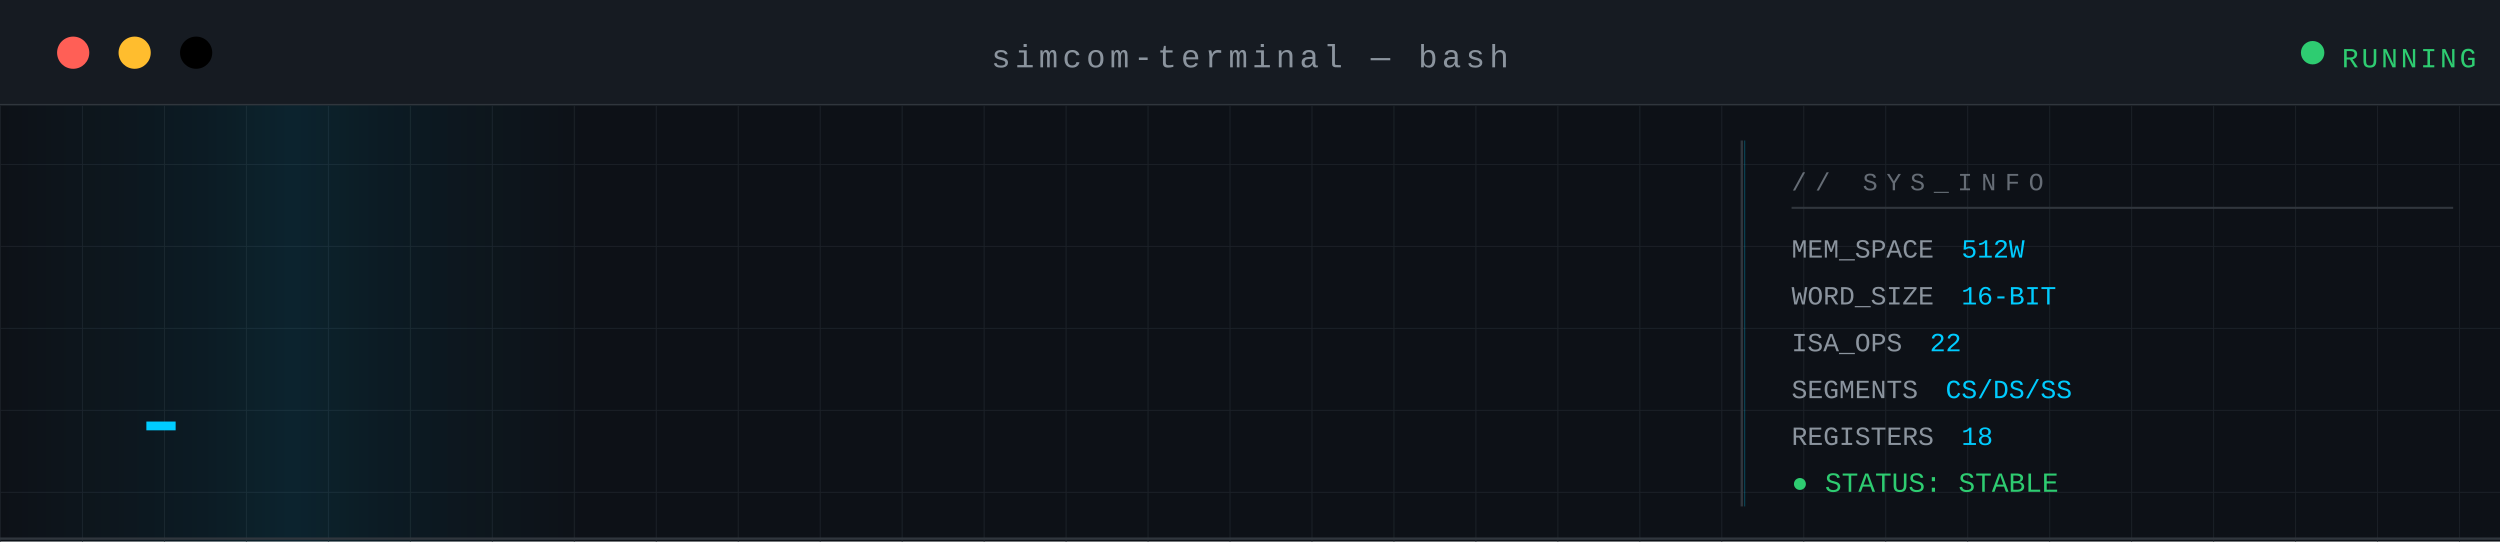
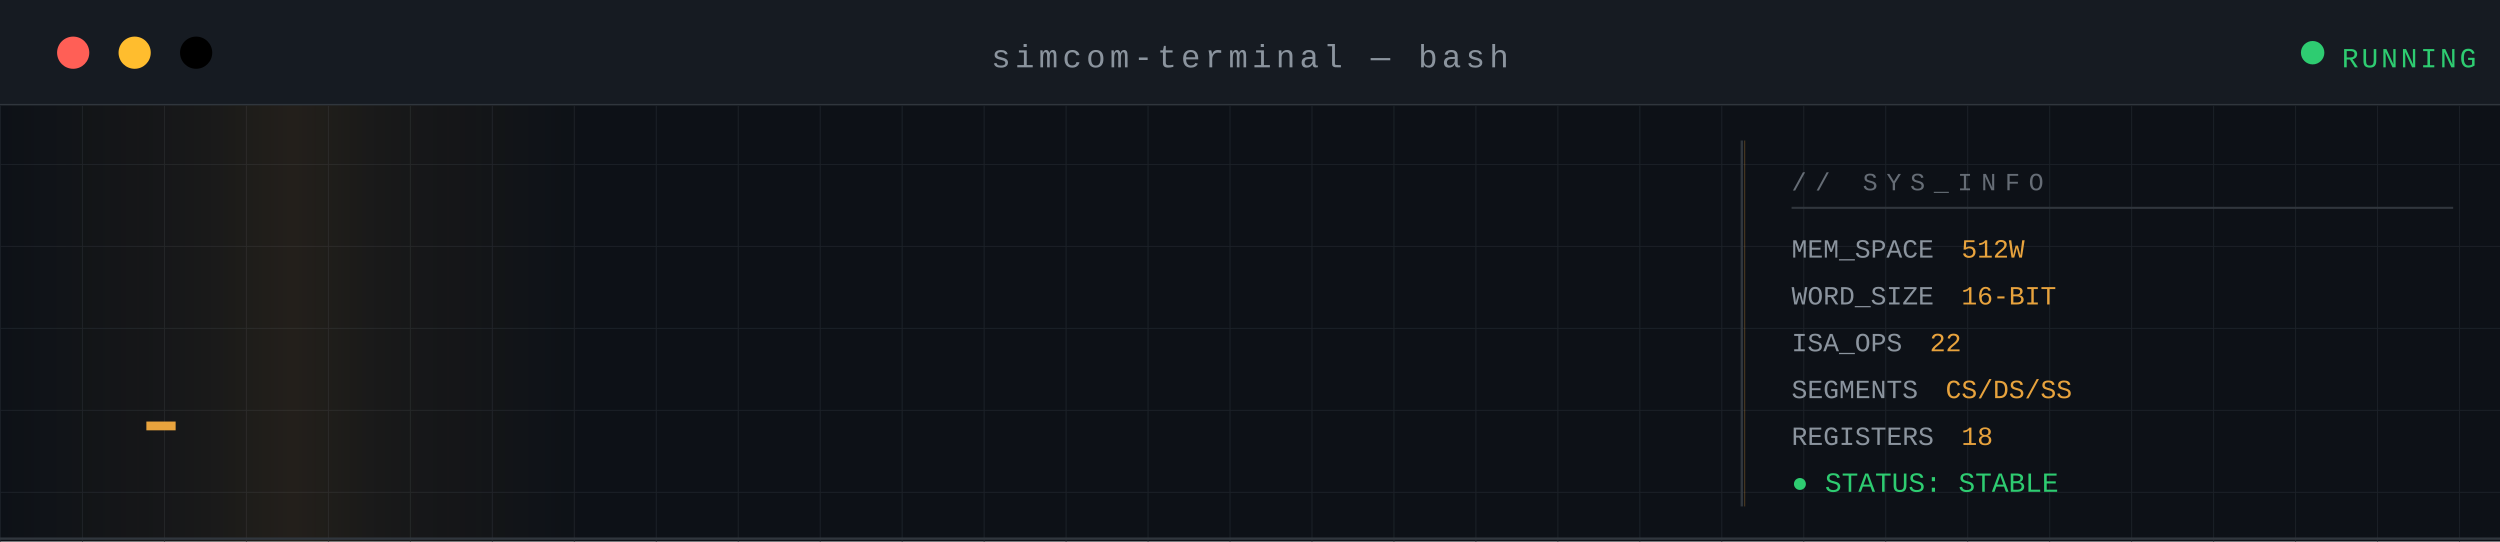
<svg xmlns="http://www.w3.org/2000/svg" width="854" height="185" viewBox="0 0 854 185">
  <defs>
    <pattern id="grid" width="28" height="28" patternUnits="userSpaceOnUse">
      <path d="M 28 0 L 0 0 0 28" fill="none" stroke="#1C2128" stroke-width="0.6" />
    </pattern>
    <linearGradient id="beam-fill" x1="0%" y1="0%" x2="100%" y2="0%">
-       <stop offset="0%" stop-color="#00CCFF" stop-opacity="0" />
-       <stop offset="35%" stop-color="#00CCFF" stop-opacity="0.055" />
-       <stop offset="50%" stop-color="#00CCFF" stop-opacity="0.1" />
-       <stop offset="65%" stop-color="#00CCFF" stop-opacity="0.055" />
-       <stop offset="100%" stop-color="#00CCFF" stop-opacity="0" />
+       <stop offset="0%" stop-color="#E8A33D" stop-opacity="0" />
+       <stop offset="35%" stop-color="#E8A33D" stop-opacity="0.055" />
+       <stop offset="50%" stop-color="#E8A33D" stop-opacity="0.1" />
+       <stop offset="65%" stop-color="#E8A33D" stop-opacity="0.055" />
+       <stop offset="100%" stop-color="#E8A33D" stop-opacity="0" />
    </linearGradient>
    <filter id="cyan-glow" x="-20%" y="-30%" width="140%" height="160%">
      <feGaussianBlur stdDeviation="2.5" result="blur" />
      <feMerge>
        <feMergeNode in="blur" />
        <feMergeNode in="SourceGraphic" />
      </feMerge>
    </filter>
    <filter id="green-glow" x="-20%" y="-30%" width="140%" height="160%">
      <feGaussianBlur stdDeviation="2" result="blur" />
      <feMerge>
        <feMergeNode in="blur" />
        <feMergeNode in="SourceGraphic" />
      </feMerge>
    </filter>
    <clipPath id="cp1">
      <rect x="50" y="56" width="0" height="26">
        <animate attributeName="width" from="0" to="320" dur="1.4s" begin="0.8s" fill="freeze" calcMode="linear" />
      </rect>
    </clipPath>
    <clipPath id="cp2">
      <rect x="50" y="84" width="0" height="26">
        <animate attributeName="width" from="0" to="370" dur="1.6s" begin="2.5s" fill="freeze" calcMode="linear" />
      </rect>
    </clipPath>
    <clipPath id="cp3">
      <rect x="50" y="112" width="0" height="26">
        <animate attributeName="width" from="0" to="260" dur="1.1s" begin="4.4s" fill="freeze" calcMode="linear" />
      </rect>
    </clipPath>
    <style>
      @keyframes beam-sweep {
        0%   { transform: translateX(-250px) skewX(-14deg); opacity: 0; }
        8%   { opacity: 1; }
        92%  { opacity: 1; }
        100% { transform: translateX(1060px) skewX(-14deg); opacity: 0; }
      }
      @keyframes cursor-blink {
        0%, 48% { opacity: 1; }
        50%, 98% { opacity: 0; }
        100%     { opacity: 1; }
      }
      @keyframes status-pulse {
        0%, 100% { opacity: 0.65; }
        50%       { opacity: 1; }
      }
      @keyframes green-dot {
        0%, 100% { fill: #27C93F; }
        50%       { fill: #3dff55; }
      }
    </style>
  </defs>
  <rect width="854" height="36" fill="#161B22" />
  <line x1="0" y1="36" x2="854" y2="36" stroke="#30363D" stroke-width="1" />
  <circle cx="25" cy="18" r="5.5" fill="#FF5F56" />
  <circle cx="46" cy="18" r="5.5" fill="#FFBD2E" />
  <circle cx="67" cy="18" r="5.5" style="animation: green-dot 2.2s ease-in-out infinite;" />
  <text x="427" y="23" font-family="'Courier New', Courier, monospace" font-size="11" fill="#8b949e" text-anchor="middle" letter-spacing="1.5">
    simcom-terminal  —  bash
  </text>
  <circle cx="790" cy="18" r="4" fill="#2ECC71" style="animation: status-pulse 2s ease-in-out infinite;" />
  <text x="800" y="23" font-family="'Courier New', Courier, monospace" font-size="9.5" fill="#2ECC71" letter-spacing="1">
    RUNNING
  </text>
  <rect x="0" y="36" width="854" height="149" fill="#0D1117" />
  <rect x="0" y="36" width="854" height="149" fill="url(#grid)" />
  <rect x="0" y="36" width="200" height="149" fill="url(#beam-fill)" style="animation: beam-sweep 5.5s ease-in-out 1s infinite; transform-box: fill-box; transform-origin: 0 0;" />
  <line x1="595" y1="48" x2="595" y2="173" stroke="#30363D" stroke-width="0.8" />
-   <line x1="596" y1="48" x2="596" y2="173" stroke="#00CCFF" stroke-width="0.3" opacity="0.35" />
-   <text clip-path="url(#cp1)" x="50" y="76" font-family="'Courier New', Courier, monospace" font-size="14.5" fill="#00CCFF" letter-spacing="1.5" filter="url(#cyan-glow)">
+   <line x1="596" y1="48" x2="596" y2="173" stroke="#E8A33D" stroke-width="0.3" opacity="0.35" />
+   <text clip-path="url(#cp1)" x="50" y="76" font-family="'Courier New', Courier, monospace" font-size="14.5" fill="#E8A33D" letter-spacing="1.5" filter="url(#cyan-glow)">
    &gt; KERNEL: SimCom v2.5
  </text>
  <text clip-path="url(#cp2)" x="50" y="104" font-family="'Courier New', Courier, monospace" font-size="14.5" fill="#c9d1d9" letter-spacing="1.5">
    &gt; ARCH: 16-BIT VON NEUMANN
  </text>
  <text clip-path="url(#cp3)" x="50" y="132" font-family="'Courier New', Courier, monospace" font-size="14.5" fill="#2ECC71" letter-spacing="1.5" filter="url(#green-glow)">
    &gt; STATUS: ONLINE
  </text>
-   <rect x="50" y="144" width="10" height="3" fill="#00CCFF">
+   <rect x="50" y="144" width="10" height="3" fill="#E8A33D">
    <animate attributeName="opacity" values="0;0;0;0;0;1;0;1;0;1;0;1" dur="1.2s" begin="6s" repeatCount="indefinite" />
  </rect>
  <text x="612" y="65" font-family="'Courier New', Courier, monospace" font-size="8.5" fill="#8b949e" letter-spacing="3" opacity="0.7">
    // SYS_INFO
  </text>
  <line x1="612" y1="71" x2="838" y2="71" stroke="#30363D" stroke-width="0.7" />
-   <text x="612" y="88" font-family="'Courier New', monospace" font-size="9" fill="#8b949e">MEM_SPACE <tspan fill="#00CCFF" dx="4">512W</tspan>
+   <text x="612" y="88" font-family="'Courier New', monospace" font-size="9" fill="#8b949e">MEM_SPACE <tspan fill="#E8A33D" dx="4">512W</tspan>
  </text>
-   <text x="612" y="104" font-family="'Courier New', monospace" font-size="9" fill="#8b949e">WORD_SIZE <tspan fill="#00CCFF" dx="4">16-BIT</tspan>
+   <text x="612" y="104" font-family="'Courier New', monospace" font-size="9" fill="#8b949e">WORD_SIZE <tspan fill="#E8A33D" dx="4">16-BIT</tspan>
  </text>
-   <text x="612" y="120" font-family="'Courier New', monospace" font-size="9" fill="#8b949e">ISA_OPS   <tspan fill="#00CCFF" dx="4">22</tspan>
+   <text x="612" y="120" font-family="'Courier New', monospace" font-size="9" fill="#8b949e">ISA_OPS   <tspan fill="#E8A33D" dx="4">22</tspan>
  </text>
-   <text x="612" y="136" font-family="'Courier New', monospace" font-size="9" fill="#8b949e">SEGMENTS  <tspan fill="#00CCFF" dx="4">CS/DS/SS</tspan>
+   <text x="612" y="136" font-family="'Courier New', monospace" font-size="9" fill="#8b949e">SEGMENTS  <tspan fill="#E8A33D" dx="4">CS/DS/SS</tspan>
  </text>
-   <text x="612" y="152" font-family="'Courier New', monospace" font-size="9" fill="#8b949e">REGISTERS <tspan fill="#00CCFF" dx="4">18</tspan>
+   <text x="612" y="152" font-family="'Courier New', monospace" font-size="9" fill="#8b949e">REGISTERS <tspan fill="#E8A33D" dx="4">18</tspan>
  </text>
  <text x="612" y="168" font-family="'Courier New', monospace" font-size="9.5" fill="#2ECC71" style="animation: status-pulse 2.5s ease-in-out infinite;">
    ● STATUS: STABLE
  </text>
  <line x1="0" y1="184" x2="854" y2="184" stroke="#30363D" stroke-width="0.8" />
</svg>
